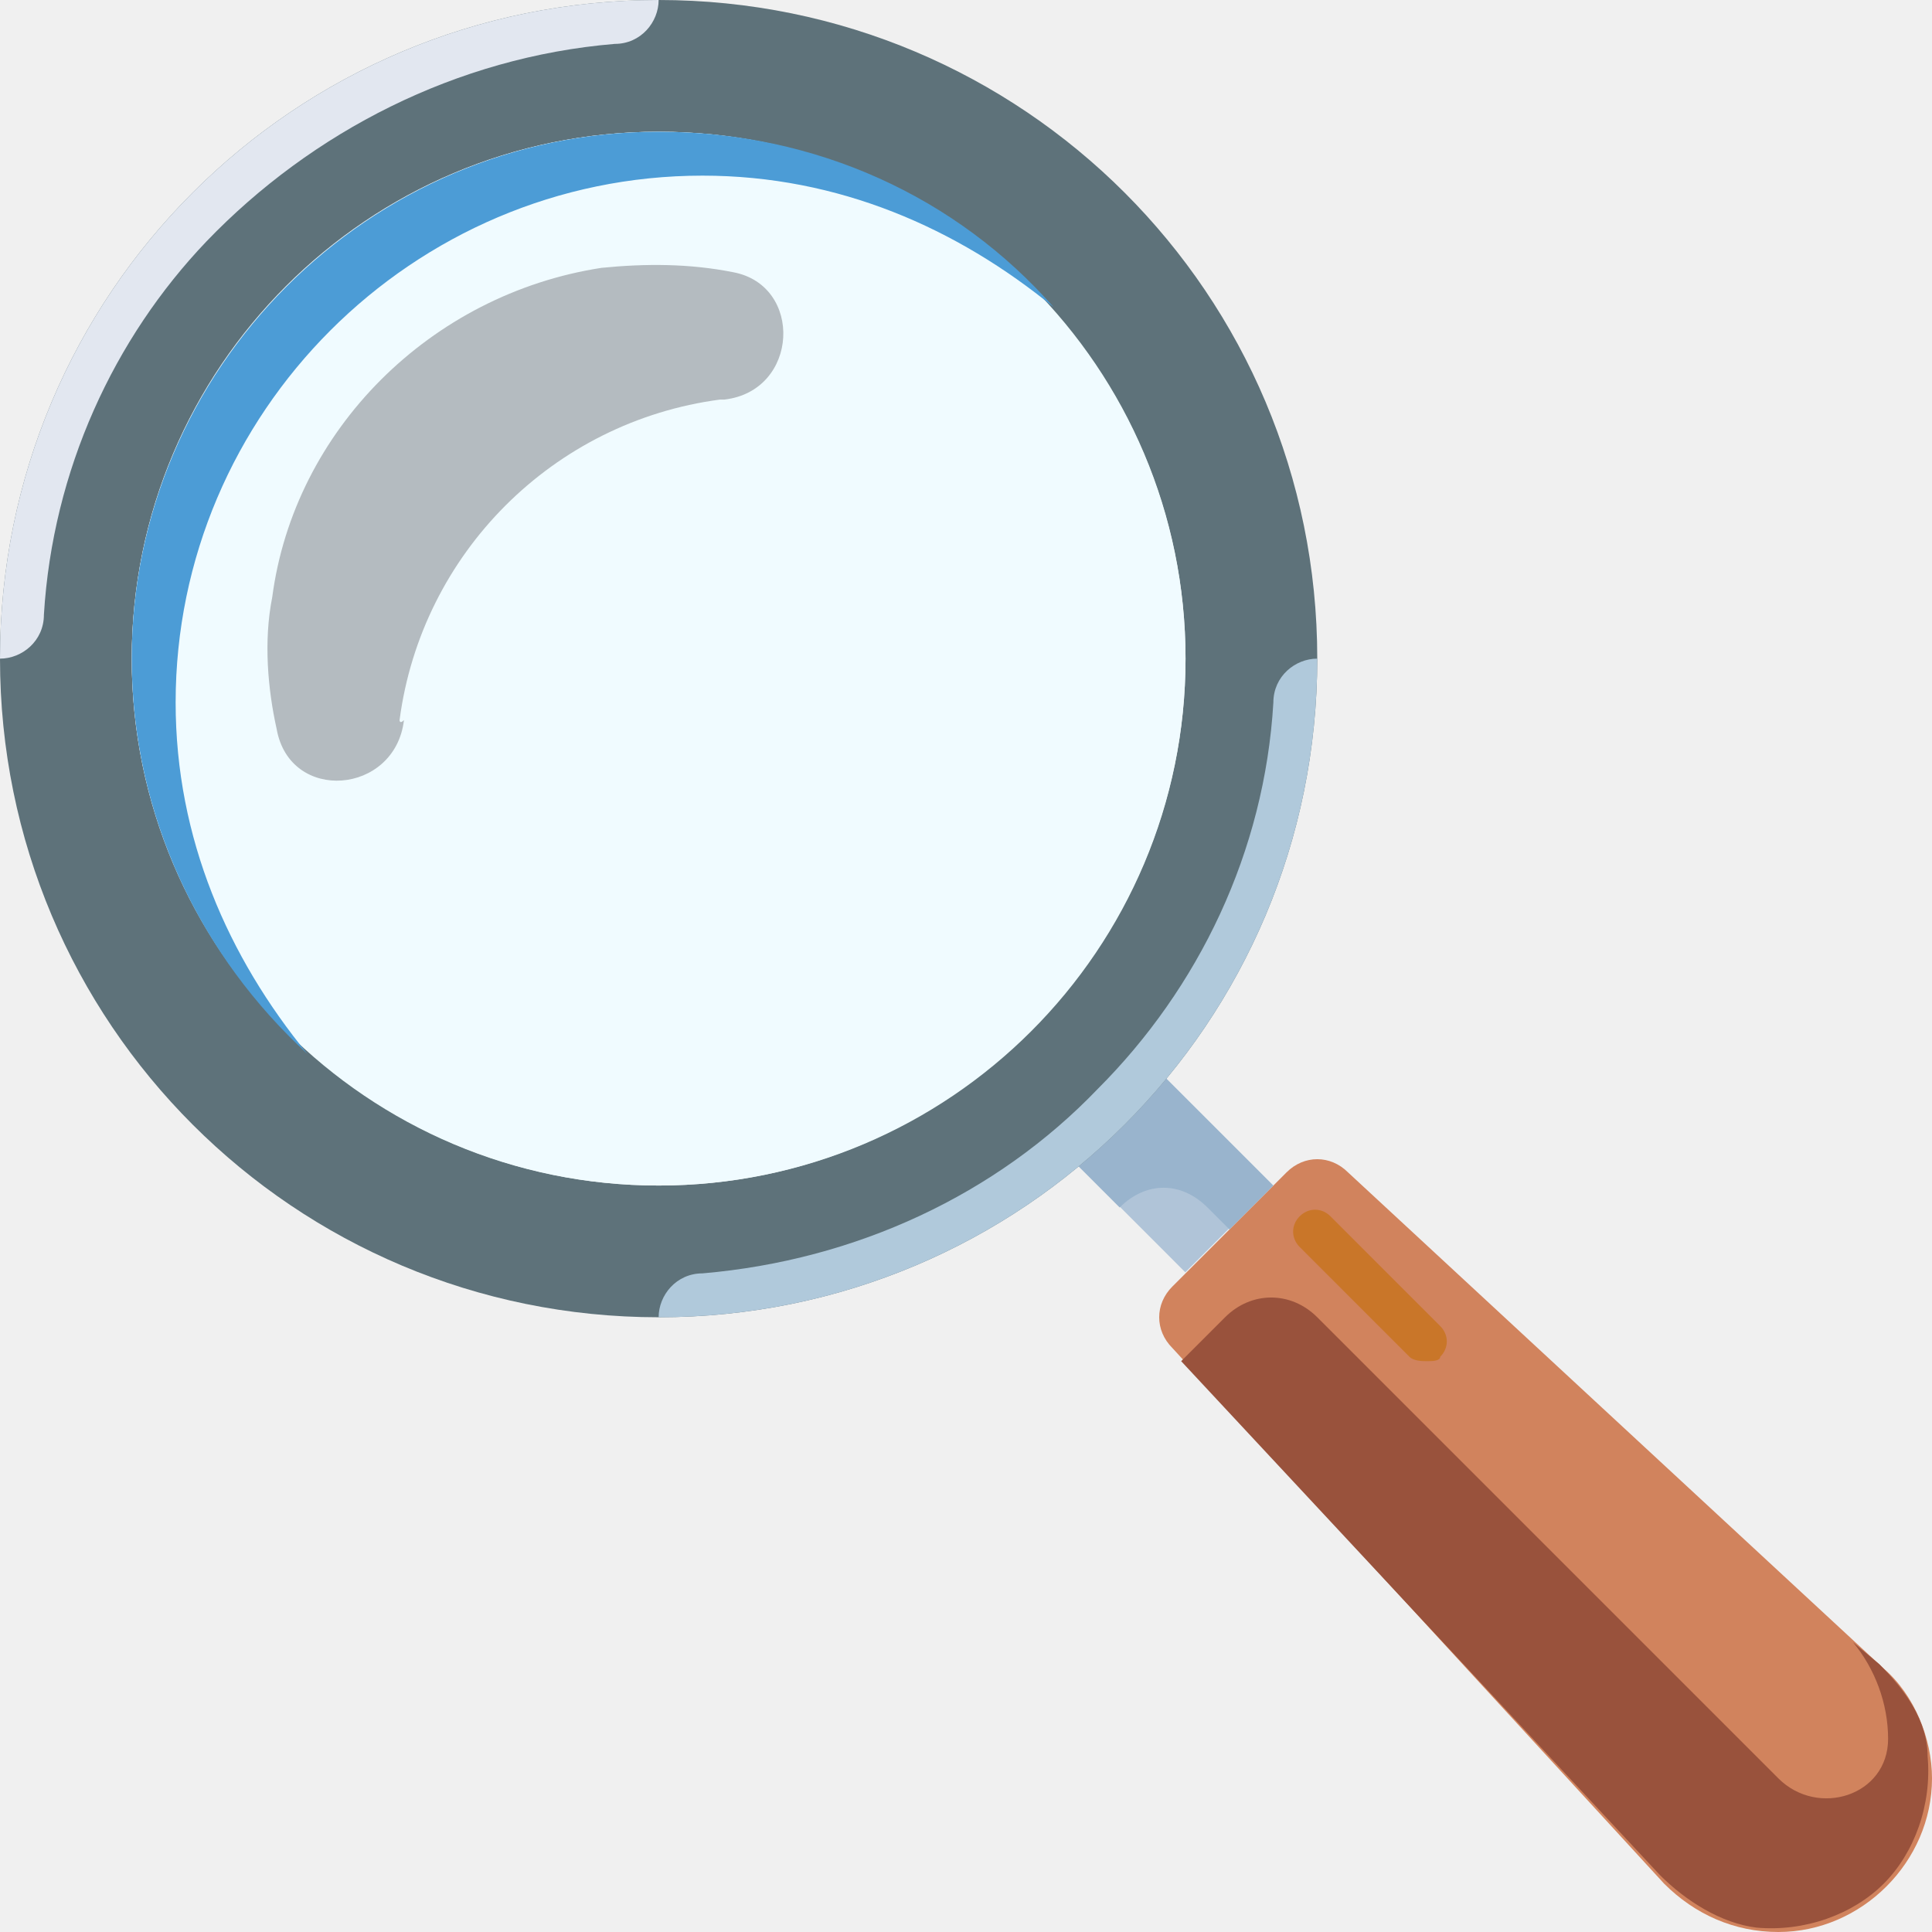
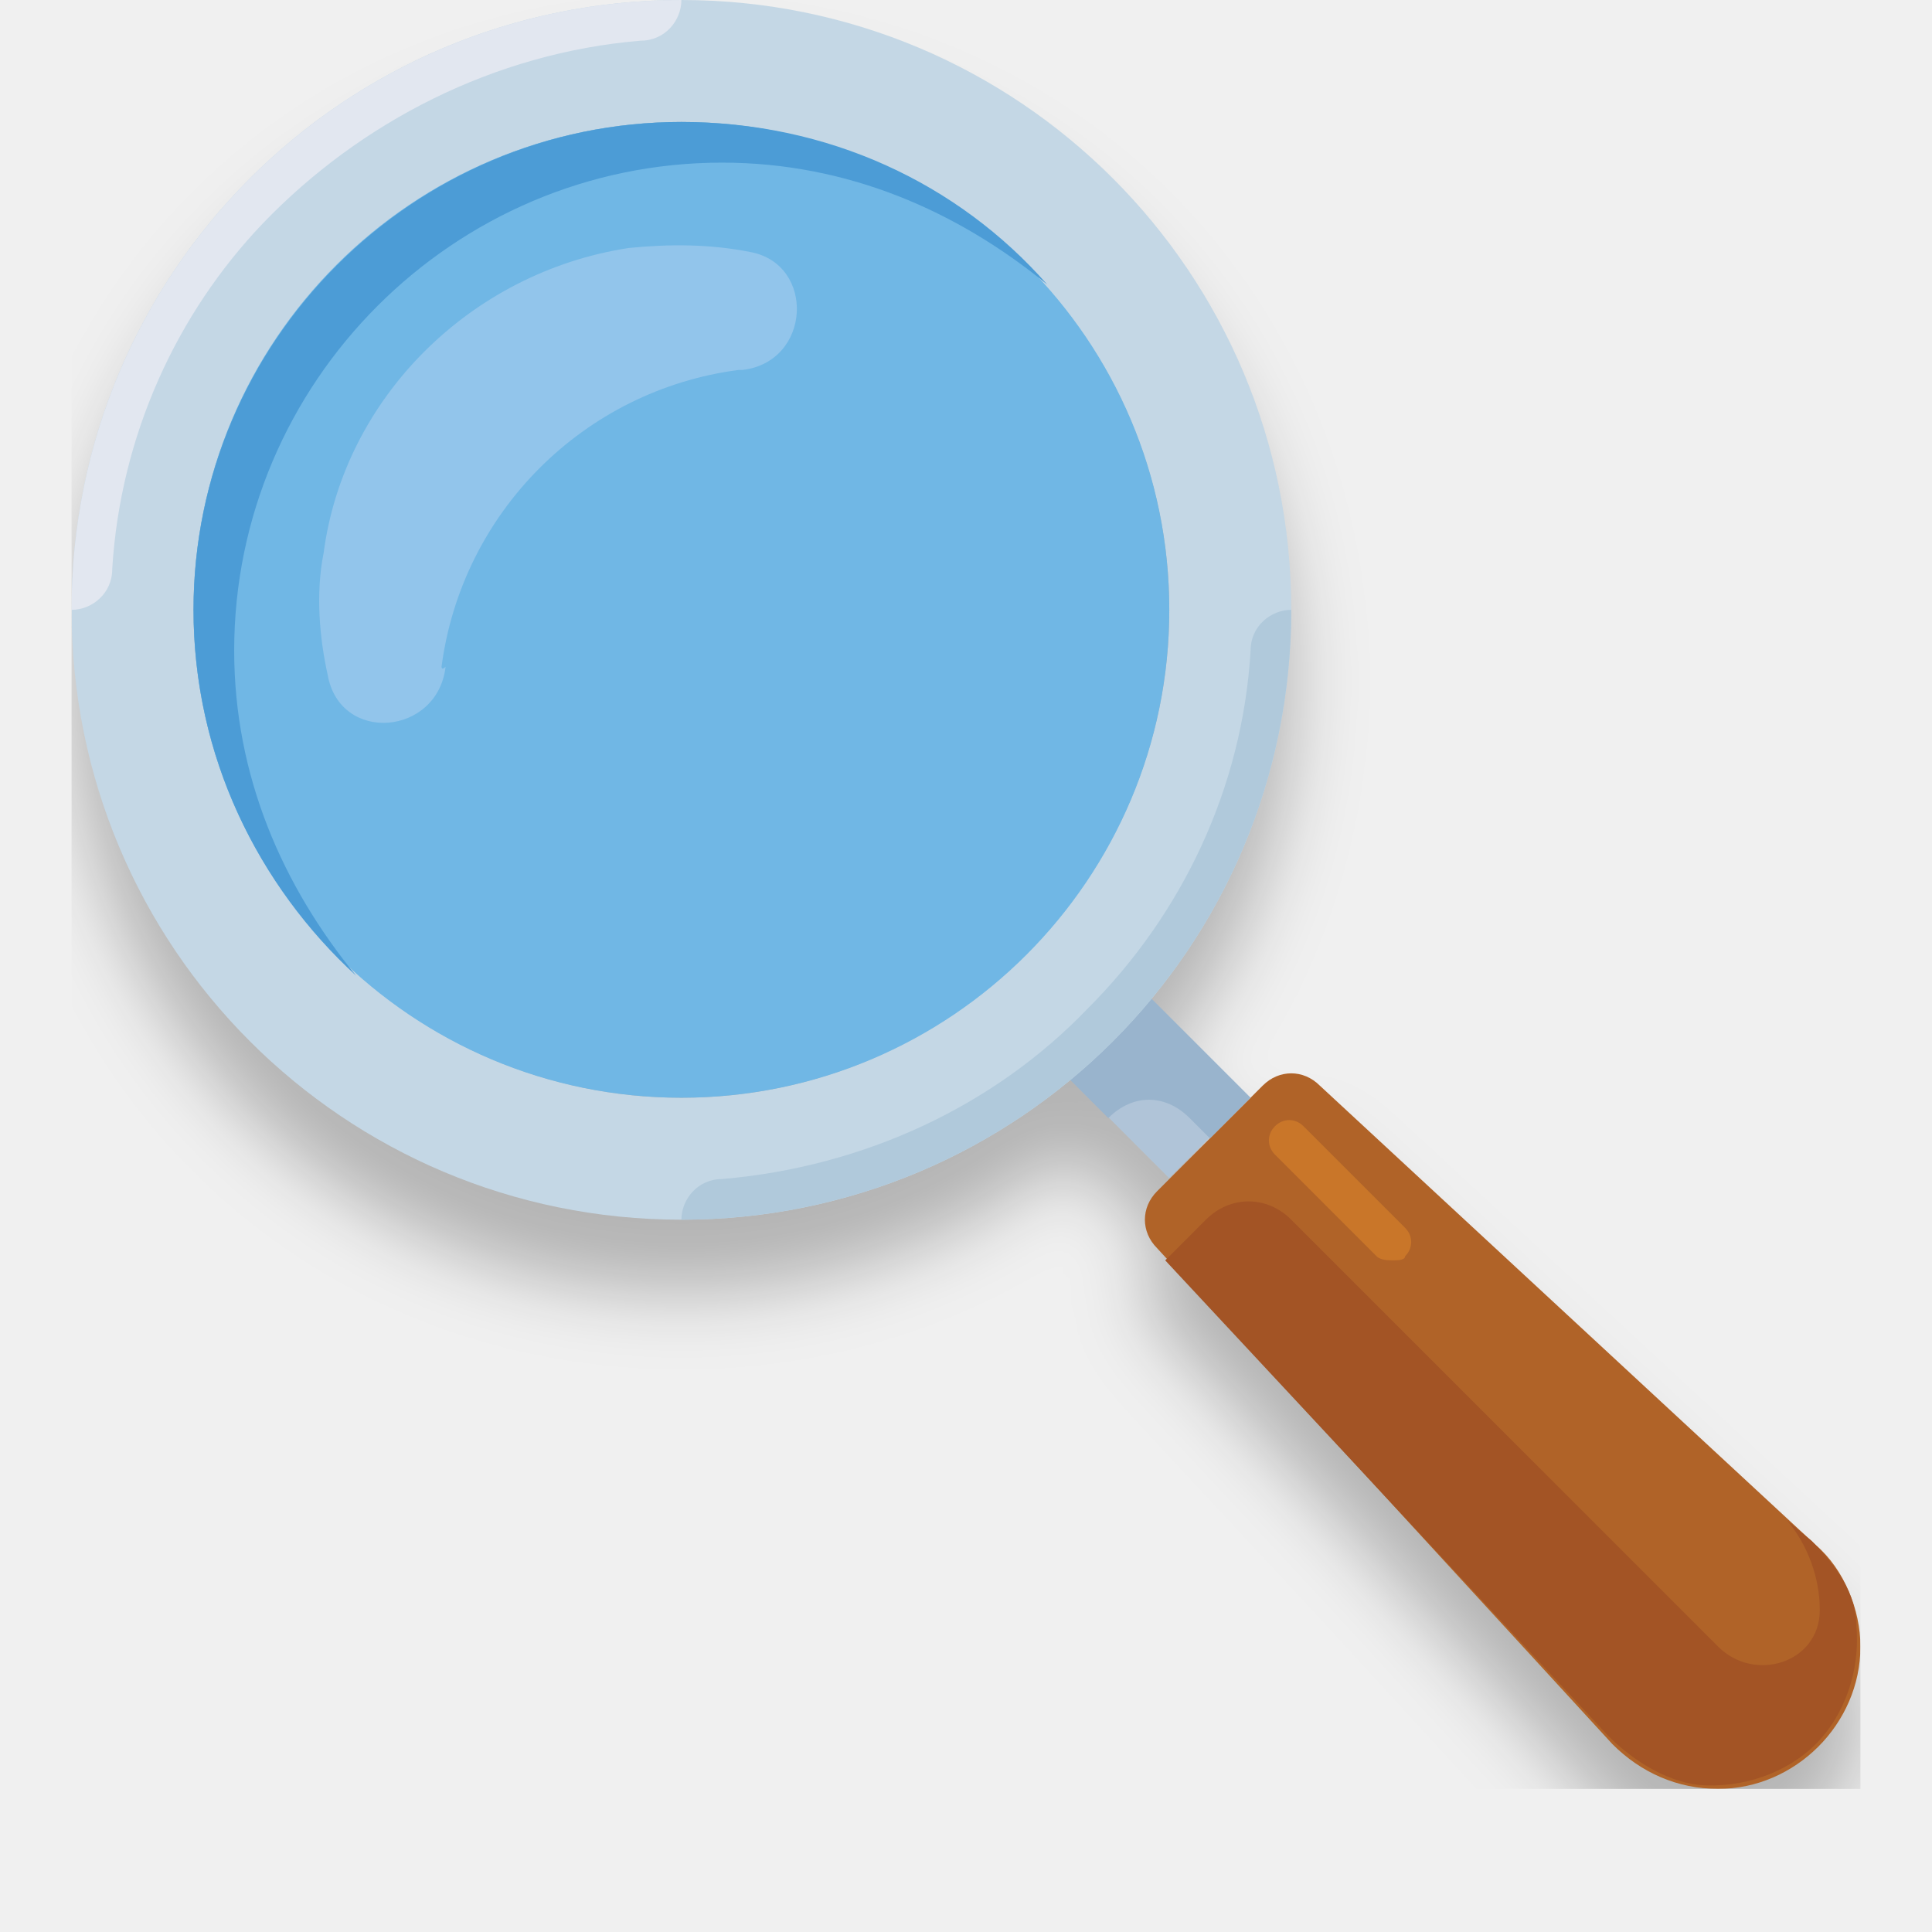
- <svg xmlns="http://www.w3.org/2000/svg" width="65" height="65" viewBox="0 0 65 65" fill="none">
-   <path d="M65 59.83C65 62.636 62.636 65 59.83 65C58.352 65 57.023 64.409 55.989 63.375L47.716 54.364L39.443 45.352C38.852 44.761 38.852 43.875 39.443 43.284L43.284 39.443C43.875 38.852 44.761 38.852 45.352 39.443L63.375 56.136C64.409 57.023 65 58.5 65 59.83Z" fill="#D1835D" />
-   <path d="M39.878 42.804L42.803 39.879L38.416 35.492L35.491 38.416L39.878 42.804Z" fill="#B0C4D8" />
-   <path d="M40.625 40.625L41.364 41.364L42.841 39.886L38.409 35.455L35.454 38.409L37.67 40.625C38.557 39.739 39.739 39.739 40.625 40.625Z" fill="#99B4CD" />
-   <path d="M22.159 0C9.898 0 0 9.898 0 22.159C0 34.42 9.898 44.318 22.159 44.318C34.42 44.318 44.318 34.42 44.318 22.159C44.318 9.898 34.42 0 22.159 0ZM22.159 39.886C12.409 39.886 4.432 31.909 4.432 22.159C4.432 12.409 12.409 4.432 22.159 4.432C31.909 4.432 39.886 12.409 39.886 22.159C39.886 31.909 31.909 39.886 22.159 39.886Z" fill="#5E727A" />
-   <path d="M22.159 39.886C31.95 39.886 39.886 31.95 39.886 22.159C39.886 12.368 31.95 4.432 22.159 4.432C12.368 4.432 4.432 12.368 4.432 22.159C4.432 31.95 12.368 39.886 22.159 39.886Z" fill="#F0FBFF" />
-   <path d="M13.443 24.227C14.182 18.614 18.614 14.182 24.227 13.443H24.375C26.886 13.148 27.034 9.602 24.67 9.159C23.193 8.864 21.716 8.864 20.239 9.011C14.477 9.898 9.898 14.477 9.159 20.091C8.864 21.568 9.011 23.193 9.307 24.523C9.75 27.034 13.295 26.739 13.591 24.227C13.443 24.375 13.443 24.227 13.443 24.227Z" fill="#8C9297" fill-opacity="0.6" />
-   <path d="M5.909 23.636C5.909 13.886 13.886 5.909 23.636 5.909C28.216 5.909 32.204 7.682 35.454 10.341C32.204 6.648 27.477 4.432 22.159 4.432C12.409 4.432 4.432 12.409 4.432 22.159C4.432 27.477 6.795 32.205 10.341 35.455C7.682 32.205 5.909 28.216 5.909 23.636Z" fill="#4C9CD6" />
-   <path d="M22.159 44.318C34.42 44.318 44.318 34.42 44.318 22.159C43.579 22.159 42.841 22.75 42.841 23.636C42.545 28.659 40.329 33.239 36.932 36.636C33.534 40.182 28.807 42.398 23.636 42.841C22.75 42.841 22.159 43.58 22.159 44.318Z" fill="#B0C9DB" />
-   <path d="M22.159 0C9.898 0 0 9.898 0 22.159C0.739 22.159 1.477 21.568 1.477 20.682C1.773 15.807 3.841 11.375 6.943 8.125C10.489 4.432 15.364 1.92 20.682 1.477C21.568 1.477 22.159 0.739 22.159 0Z" fill="#E2E7F0" />
-   <path d="M63.227 55.989L62.341 55.25C63.08 56.136 63.523 57.318 63.523 58.5C63.523 60.42 61.159 61.159 59.83 59.83L44.318 44.318C43.432 43.432 42.102 43.432 41.216 44.318L39.739 45.795L55.841 63.08C56.727 63.966 57.909 64.704 59.091 64.852C60.716 65 62.341 64.409 63.375 63.375C64.409 62.341 65 60.716 64.852 59.091C64.852 57.909 64.114 56.875 63.227 55.989Z" fill="#99523C" />
-   <path d="M48.011 45.795C47.864 45.795 47.568 45.795 47.42 45.648L43.727 41.954C43.432 41.659 43.432 41.216 43.727 40.92C44.023 40.625 44.466 40.625 44.761 40.92L48.454 44.614C48.75 44.909 48.75 45.352 48.454 45.648C48.455 45.795 48.159 45.795 48.011 45.795Z" fill="#C97629" />
+ <svg xmlns="http://www.w3.org/2000/svg" width="108" height="108" viewBox="0 0 108 108" fill="none">
+   <g clip-path="url(#clip0)" filter="url(#filter0_d)">
+     <path d="M104 92.046C104 96.364 100.364 100 96.046 100C93.773 100 91.727 99.091 90.136 97.5L64.682 69.773C63.773 68.864 63.773 67.5 64.682 66.591L70.591 60.682C71.5 59.773 72.864 59.773 73.773 60.682L101.5 86.364C103.091 87.727 104 90 104 92.046Z" fill="#B06328" />
+     <path d="M65.351 65.852L69.851 61.352L63.102 54.603L58.602 59.102L65.351 65.852Z" fill="#B0C4D8" />
+     <path d="M66.5 62.5L67.636 63.636L69.909 61.364L63.091 54.545L58.545 59.091L61.955 62.5C63.318 61.136 65.136 61.136 66.5 62.5Z" fill="#99B4CD" />
+     <path d="M38.091 0C19.227 0 4 15.227 4 34.091C4 52.954 19.227 68.182 38.091 68.182C56.954 68.182 72.182 52.954 72.182 34.091C72.182 15.227 56.955 0 38.091 0ZM38.091 61.364C23.091 61.364 10.818 49.091 10.818 34.091C10.818 19.091 23.091 6.818 38.091 6.818C53.091 6.818 65.364 19.091 65.364 34.091C65.364 49.091 53.091 61.364 38.091 61.364Z" fill="#C4D7E5" />
+     <path d="M38.091 61.364C53.153 61.364 65.364 49.153 65.364 34.091C65.364 19.029 53.153 6.818 38.091 6.818C23.029 6.818 10.818 19.029 10.818 34.091C10.818 49.153 23.029 61.364 38.091 61.364Z" fill="#70B7E5" />
+     <path d="M24.682 37.273C25.818 28.636 32.636 21.818 41.273 20.682H41.5C45.364 20.227 45.591 14.773 41.955 14.091C39.682 13.636 37.409 13.636 35.136 13.864C26.273 15.227 19.227 22.273 18.091 30.909C17.636 33.182 17.863 35.682 18.318 37.727C19 41.591 24.454 41.137 24.909 37.273C24.682 37.5 24.682 37.273 24.682 37.273Z" fill="#92C5EB" />
+     <path d="M13.091 36.364C13.091 21.364 25.363 9.091 40.364 9.091C47.409 9.091 53.545 11.818 58.545 15.909C53.545 10.227 46.273 6.818 38.091 6.818C23.091 6.818 10.818 19.091 10.818 34.091C10.818 42.273 14.454 49.545 19.909 54.545C15.818 49.545 13.091 43.409 13.091 36.364Z" fill="#4C9CD6" />
+     <path d="M38.091 68.182C56.955 68.182 72.182 52.955 72.182 34.091C71.045 34.091 69.909 35 69.909 36.364C69.454 44.091 66.045 51.136 60.818 56.364C55.591 61.818 48.318 65.227 40.364 65.909C39 65.909 38.091 67.046 38.091 68.182Z" fill="#B0C9DB" />
+     <path d="M38.091 0C19.227 0 4 15.227 4 34.091C5.136 34.091 6.273 33.182 6.273 31.818C6.727 24.318 9.909 17.5 14.682 12.5C20.136 6.818 27.636 2.954 35.818 2.273C37.182 2.273 38.091 1.136 38.091 0Z" fill="#E2E7F0" />
+     <path d="M101.273 86.136L99.909 85C101.045 86.364 101.727 88.182 101.727 90C101.727 92.954 98.091 94.091 96.045 92.046L72.182 68.182C70.818 66.818 68.773 66.818 67.409 68.182L65.136 70.454L89.909 97.045C91.273 98.409 93.091 99.545 94.909 99.773C97.409 100 99.909 99.091 101.5 97.5C103.091 95.909 104 93.409 103.773 90.909C103.773 89.091 102.636 87.5 101.273 86.136Z" fill="#A35425" />
+     <path d="M77.864 70.454C77.636 70.454 77.182 70.454 76.954 70.227L71.273 64.545C70.818 64.091 70.818 63.409 71.273 62.955C71.727 62.5 72.409 62.5 72.864 62.955L78.545 68.636C79 69.091 79 69.773 78.545 70.227C78.546 70.454 78.091 70.454 77.864 70.454Z" fill="#C97629" />
+   </g>
+   <defs>
+     <filter id="filter0_d" x="0" y="0" width="108" height="108" filterUnits="userSpaceOnUse" color-interpolation-filters="sRGB">
+       <feFlood flood-opacity="0" result="BackgroundImageFix" />
+       <feColorMatrix in="SourceAlpha" type="matrix" values="0 0 0 0 0 0 0 0 0 0 0 0 0 0 0 0 0 0 127 0" />
+       <feOffset dy="4" />
+       <feGaussianBlur stdDeviation="2" />
+       <feColorMatrix type="matrix" values="0 0 0 0 0 0 0 0 0 0 0 0 0 0 0 0 0 0 0.25 0" />
+       <feBlend mode="normal" in2="BackgroundImageFix" result="effect1_dropShadow" />
+       <feBlend mode="normal" in="SourceGraphic" in2="effect1_dropShadow" result="shape" />
+     </filter>
+     <clipPath id="clip0">
+       <rect width="100" height="100" fill="white" transform="translate(4)" />
+     </clipPath>
+   </defs>
</svg>
